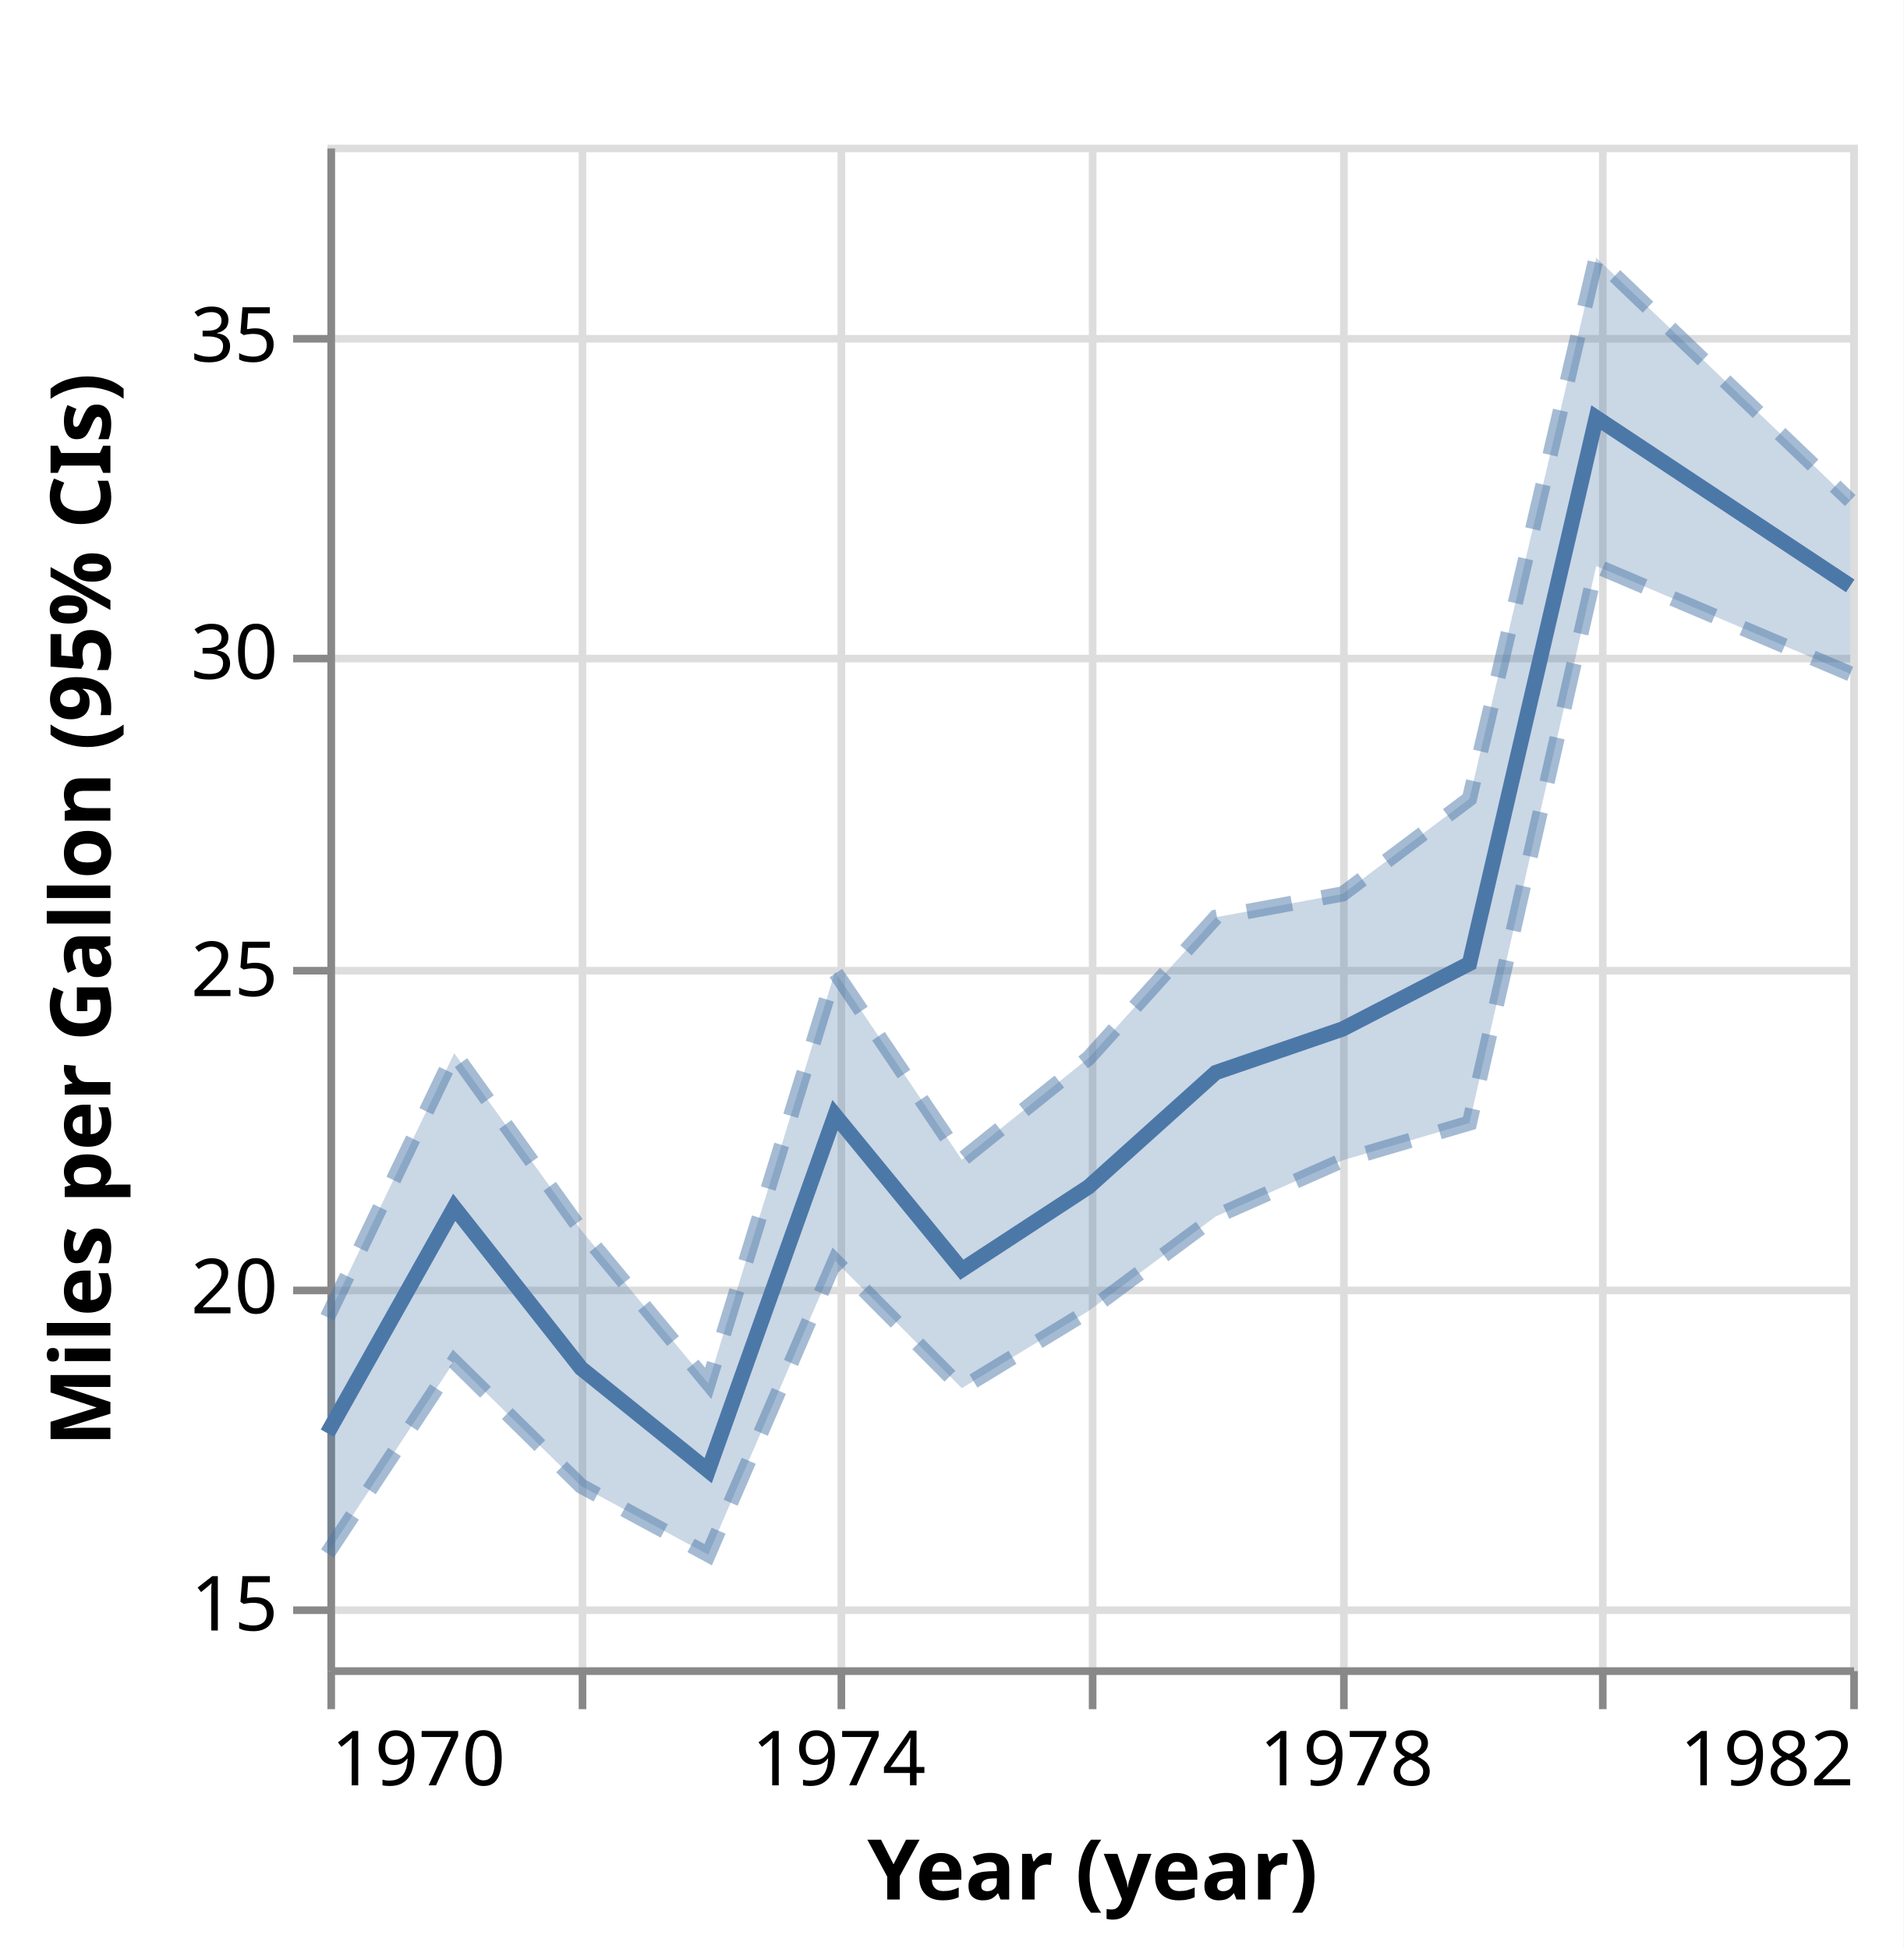
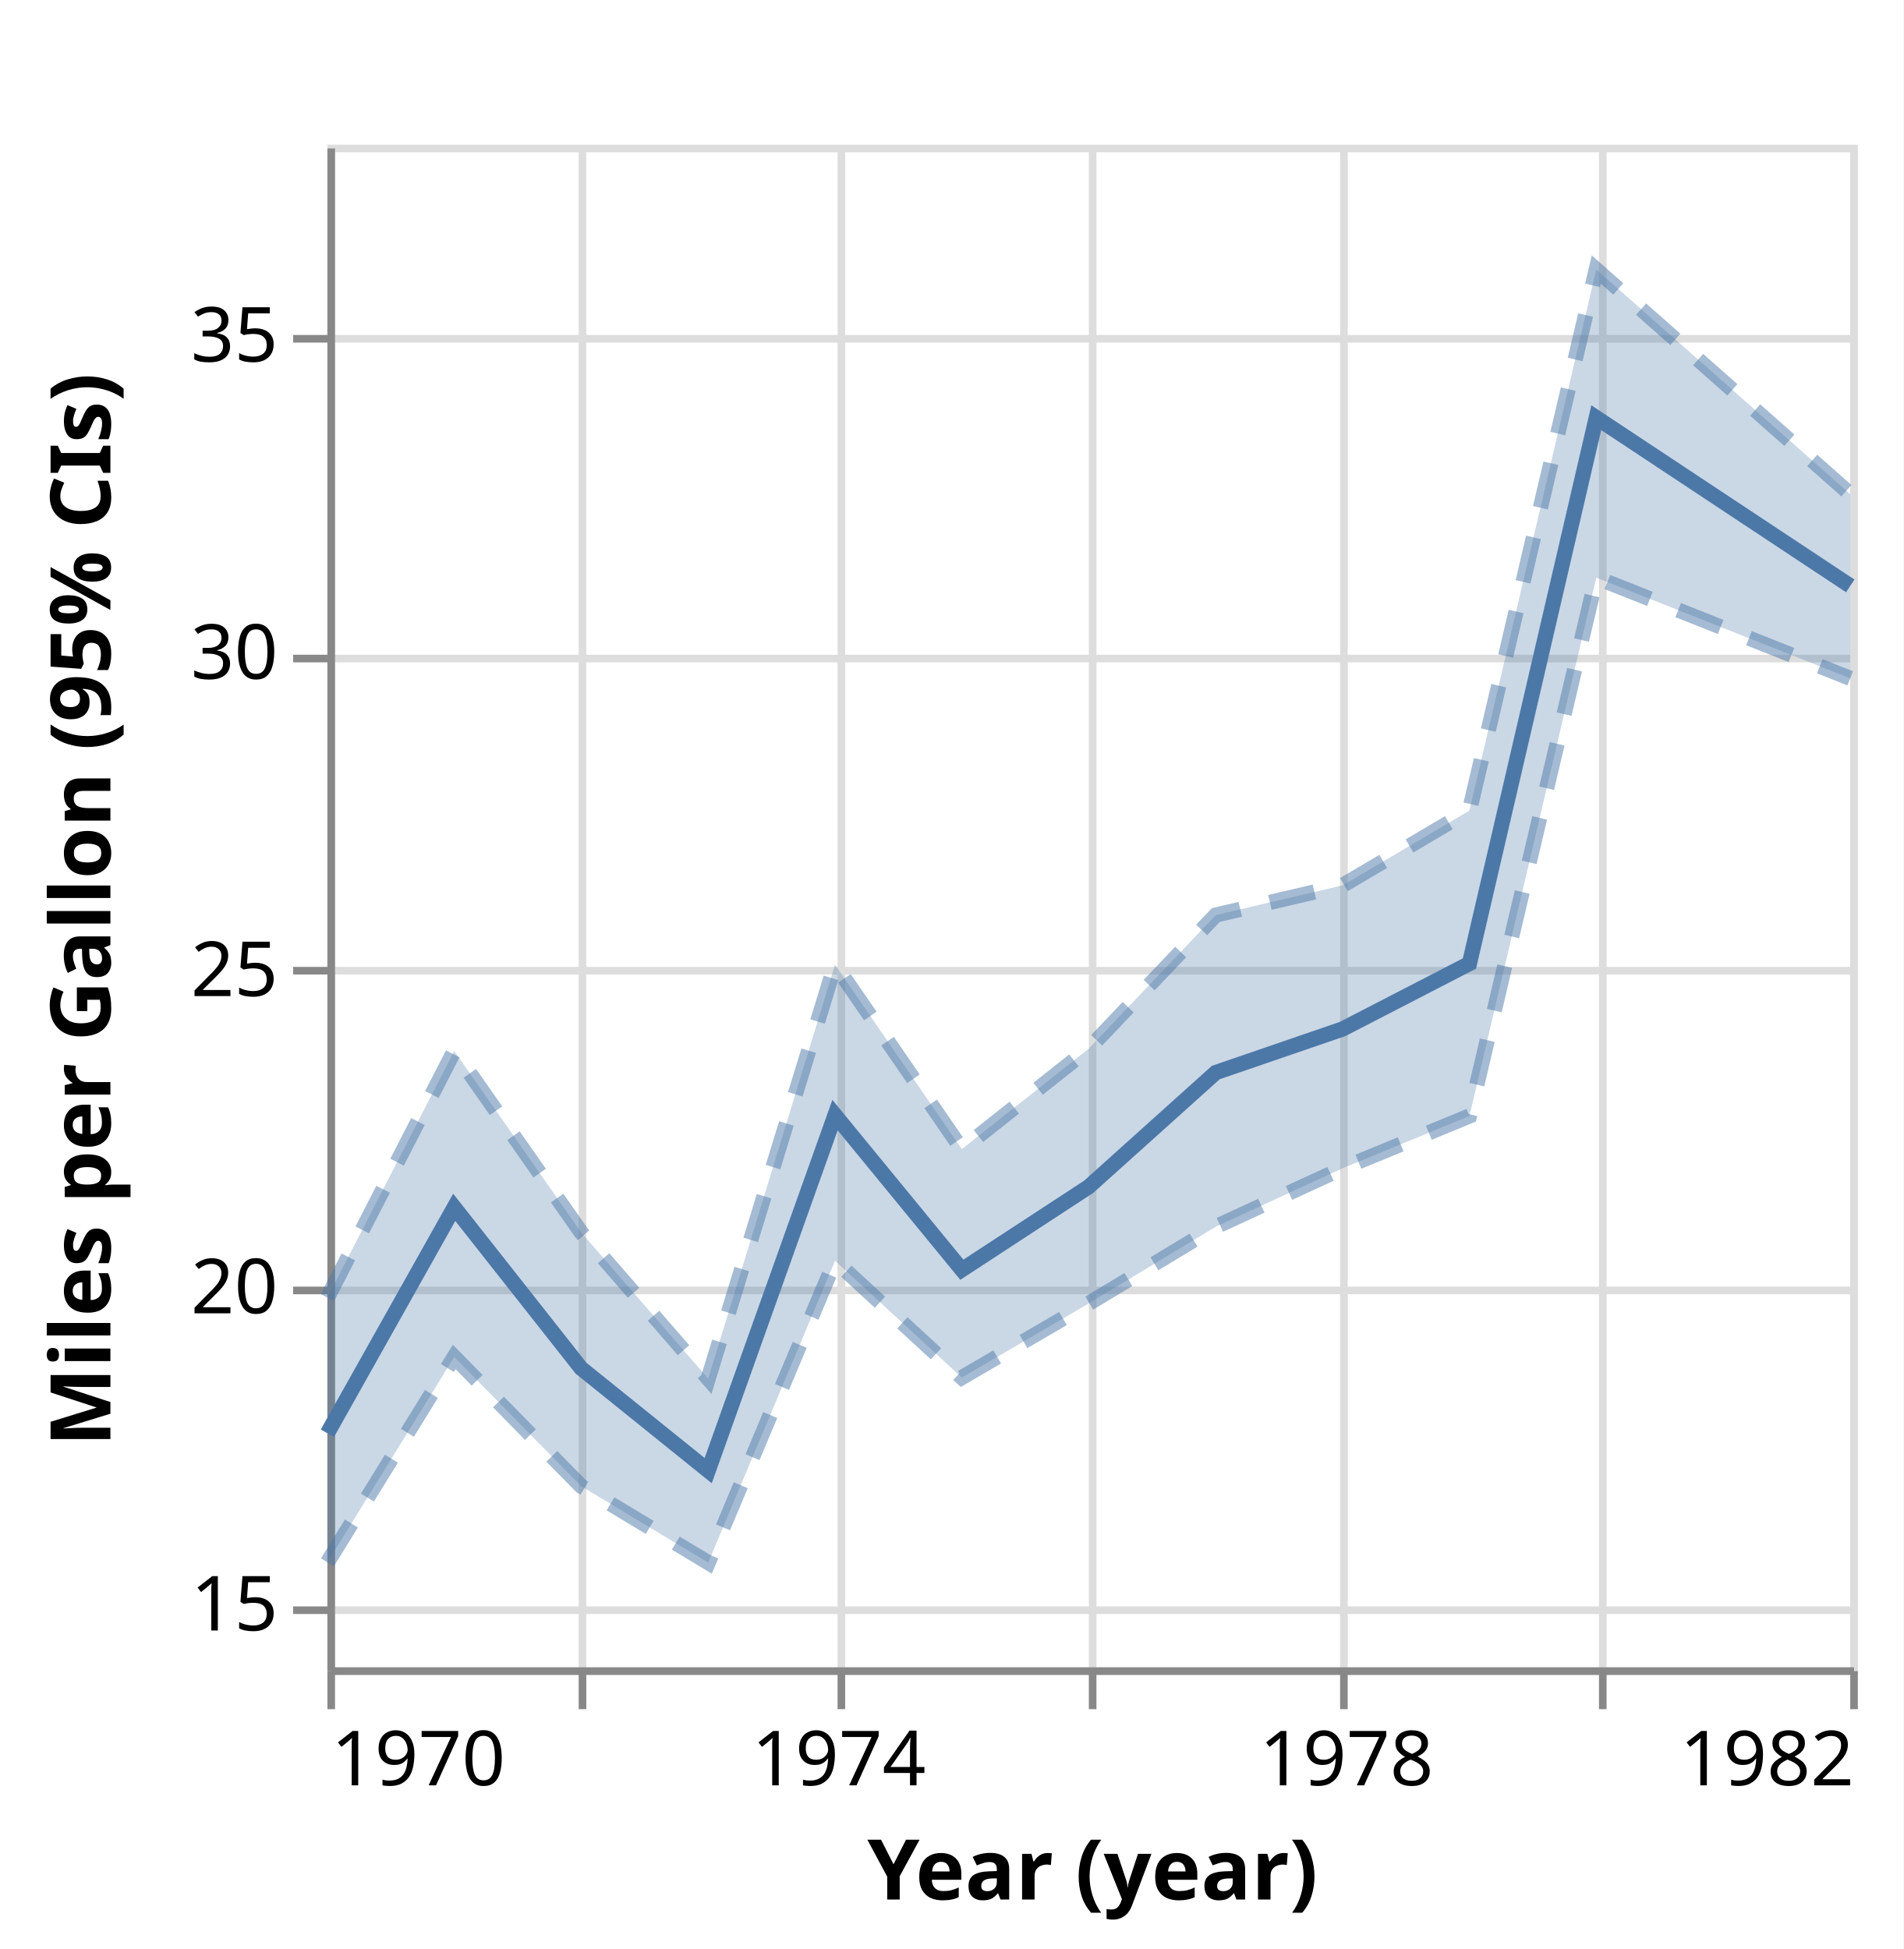
<svg xmlns="http://www.w3.org/2000/svg" version="1.1" class="marks" width="250" height="256" viewBox="0 0 250 256">
  <rect width="250" height="256" fill="white" />
  <g fill="none" stroke-miterlimit="10" transform="translate(43,19)">
    <g class="mark-group role-frame root" role="graphics-object" aria-roledescription="group mark container">
      <g transform="translate(0,0)">
        <path class="background" aria-hidden="true" d="M0.5,0.5h200v200h-200Z" stroke="#ddd" />
        <g>
          <g class="mark-group role-axis" aria-hidden="true">
            <g transform="translate(0.5,200.5)">
              <path class="background" aria-hidden="true" d="M0,0h0v0h0Z" pointer-events="none" />
              <g>
                <g class="mark-rule role-axis-grid" pointer-events="none">
                  <line transform="translate(0,-200)" x2="0" y2="200" stroke="#ddd" stroke-width="1" opacity="1" />
                  <line transform="translate(33,-200)" x2="0" y2="200" stroke="#ddd" stroke-width="1" opacity="1" />
                  <line transform="translate(67,-200)" x2="0" y2="200" stroke="#ddd" stroke-width="1" opacity="1" />
                  <line transform="translate(100,-200)" x2="0" y2="200" stroke="#ddd" stroke-width="1" opacity="1" />
                  <line transform="translate(133,-200)" x2="0" y2="200" stroke="#ddd" stroke-width="1" opacity="1" />
                  <line transform="translate(167,-200)" x2="0" y2="200" stroke="#ddd" stroke-width="1" opacity="1" />
                  <line transform="translate(200,-200)" x2="0" y2="200" stroke="#ddd" stroke-width="1" opacity="1" />
                </g>
              </g>
              <path class="foreground" aria-hidden="true" d="" pointer-events="none" display="none" />
            </g>
          </g>
          <g class="mark-group role-axis" aria-hidden="true">
            <g transform="translate(0.5,0.5)">
              <path class="background" aria-hidden="true" d="M0,0h0v0h0Z" pointer-events="none" />
              <g>
                <g class="mark-rule role-axis-grid" pointer-events="none">
                  <line transform="translate(0,192)" x2="200" y2="0" stroke="#ddd" stroke-width="1" opacity="1" />
                  <line transform="translate(0,150)" x2="200" y2="0" stroke="#ddd" stroke-width="1" opacity="1" />
                  <line transform="translate(0,108)" x2="200" y2="0" stroke="#ddd" stroke-width="1" opacity="1" />
                  <line transform="translate(0,67)" x2="200" y2="0" stroke="#ddd" stroke-width="1" opacity="1" />
                  <line transform="translate(0,25)" x2="200" y2="0" stroke="#ddd" stroke-width="1" opacity="1" />
                </g>
              </g>
              <path class="foreground" aria-hidden="true" d="" pointer-events="none" display="none" />
            </g>
          </g>
          <g class="mark-group role-axis" role="graphics-symbol" aria-roledescription="axis" aria-label="X-axis titled 'Year (year)' for a time scale with values from 1970 to 1982">
            <g transform="translate(0.5,200.5)">
              <path class="background" aria-hidden="true" d="M0,0h0v0h0Z" pointer-events="none" />
              <g>
                <g class="mark-rule role-axis-tick" pointer-events="none">
                  <line transform="translate(0,0)" x2="0" y2="5" stroke="#888" stroke-width="1" opacity="1" />
                  <line transform="translate(33,0)" x2="0" y2="5" stroke="#888" stroke-width="1" opacity="1" />
                  <line transform="translate(67,0)" x2="0" y2="5" stroke="#888" stroke-width="1" opacity="1" />
                  <line transform="translate(100,0)" x2="0" y2="5" stroke="#888" stroke-width="1" opacity="1" />
                  <line transform="translate(133,0)" x2="0" y2="5" stroke="#888" stroke-width="1" opacity="1" />
                  <line transform="translate(167,0)" x2="0" y2="5" stroke="#888" stroke-width="1" opacity="1" />
                  <line transform="translate(200,0)" x2="0" y2="5" stroke="#888" stroke-width="1" opacity="1" />
                </g>
                <g class="mark-text role-axis-label" pointer-events="none">
                  <text text-anchor="start" transform="translate(0,15)" font-family="sans-serif" font-size="10px" fill="#000" opacity="1">1970</text>
                  <text text-anchor="middle" transform="translate(33.31052,15)" font-family="sans-serif" font-size="10px" fill="#000" opacity="0">1972</text>
                  <text text-anchor="middle" transform="translate(66.66667,15)" font-family="sans-serif" font-size="10px" fill="#000" opacity="1">1974</text>
                  <text text-anchor="middle" transform="translate(99.97718,15)" font-family="sans-serif" font-size="10px" fill="#000" opacity="0">1976</text>
                  <text text-anchor="middle" transform="translate(133.3333,15)" font-family="sans-serif" font-size="10px" fill="#000" opacity="1">1978</text>
                  <text text-anchor="middle" transform="translate(166.6439,15)" font-family="sans-serif" font-size="10px" fill="#000" opacity="0">1980</text>
                  <text text-anchor="end" transform="translate(200,15)" font-family="sans-serif" font-size="10px" fill="#000" opacity="1">1982</text>
                </g>
                <g class="mark-rule role-axis-domain" pointer-events="none">
                  <line transform="translate(0,0)" x2="200" y2="0" stroke="#888" stroke-width="1" opacity="1" />
                </g>
                <g class="mark-text role-axis-title" pointer-events="none">
                  <text text-anchor="middle" transform="translate(100,30)" font-family="sans-serif" font-size="11px" font-weight="bold" fill="#000" opacity="1">Year (year)</text>
                </g>
              </g>
              <path class="foreground" aria-hidden="true" d="" pointer-events="none" display="none" />
            </g>
          </g>
          <g class="mark-group role-axis" role="graphics-symbol" aria-roledescription="axis" aria-label="Y-axis titled 'Miles per Gallon (95% CIs)' for a linear scale with values from 14 to 38">
            <g transform="translate(0.5,0.5)">
              <path class="background" aria-hidden="true" d="M0,0h0v0h0Z" pointer-events="none" />
              <g>
                <g class="mark-rule role-axis-tick" pointer-events="none">
                  <line transform="translate(0,192)" x2="-5" y2="0" stroke="#888" stroke-width="1" opacity="1" />
                  <line transform="translate(0,150)" x2="-5" y2="0" stroke="#888" stroke-width="1" opacity="1" />
                  <line transform="translate(0,108)" x2="-5" y2="0" stroke="#888" stroke-width="1" opacity="1" />
                  <line transform="translate(0,67)" x2="-5" y2="0" stroke="#888" stroke-width="1" opacity="1" />
                  <line transform="translate(0,25)" x2="-5" y2="0" stroke="#888" stroke-width="1" opacity="1" />
                </g>
                <g class="mark-text role-axis-label" pointer-events="none">
                  <text text-anchor="end" transform="translate(-7,194.6667)" font-family="sans-serif" font-size="10px" fill="#000" opacity="1">15</text>
                  <text text-anchor="end" transform="translate(-7,153)" font-family="sans-serif" font-size="10px" fill="#000" opacity="1">20</text>
                  <text text-anchor="end" transform="translate(-7,111.3333)" font-family="sans-serif" font-size="10px" fill="#000" opacity="1">25</text>
                  <text text-anchor="end" transform="translate(-7,69.66667)" font-family="sans-serif" font-size="10px" fill="#000" opacity="1">30</text>
                  <text text-anchor="end" transform="translate(-7,28)" font-family="sans-serif" font-size="10px" fill="#000" opacity="1">35</text>
                </g>
                <g class="mark-rule role-axis-domain" pointer-events="none">
                  <line transform="translate(0,200)" x2="0" y2="-200" stroke="#888" stroke-width="1" opacity="1" />
                </g>
                <g class="mark-text role-axis-title" pointer-events="none">
                  <text text-anchor="middle" transform="translate(-27,100) rotate(-90) translate(0,-2)" font-family="sans-serif" font-size="11px" font-weight="bold" fill="#000" opacity="1">Miles per Gallon (95% CIs)</text>
                </g>
              </g>
              <path class="foreground" aria-hidden="true" d="" pointer-events="none" display="none" />
            </g>
          </g>
          <g class="mark-area role-mark layer_0_layer_0_marks" role="graphics-object" aria-roledescription="area mark container">
-             <path aria-label="Year (year): Jan 01, 1970; Miles_per_Gallon: 15.7922413793; upper_Miles_per_Gallon: 19.5172413793; Ci1 of Miles_per_Gallon: 19.5172413793; Ci0 of Miles_per_Gallon: 15.7922413793; Mean of Miles_per_Gallon: 17.6896551724" role="graphics-symbol" aria-roledescription="errorband" d="M0,185.065L16.655,159.829L33.311,176.19L50.011,185.208L66.667,146.605L83.322,163.333L99.977,153.186L116.678,140.774L133.333,133.408L149.989,128.506L166.644,55.346L200,69.502L200,46.749L166.644,14.854L149.989,85.919L133.333,98.421L116.678,101.484L99.977,119.972L83.322,133.333L66.667,108.642L50.011,162.708L33.311,142.56L16.655,119.338L0,154.023Z" fill="#4c78a8" opacity="0.3" />
+             <path aria-label="Year (year): Jan 01, 1970; Miles_per_Gallon: 15.6543103448; upper_Miles_per_Gallon: 19.8275862069; Ci1 of Miles_per_Gallon: 19.8275862069; Ci0 of Miles_per_Gallon: 15.6543103448; Mean of Miles_per_Gallon: 17.6896551724" role="graphics-symbol" aria-roledescription="errorband" d="M0,186.214L16.655,159.234L33.311,176.198L50.011,186.25L66.667,146.605L83.322,161.944L99.977,152.212L116.678,142.128L133.333,134.446L149.989,127.587L166.644,56.869L200,70.099L200,45.899L166.644,16.397L149.989,87.469L133.333,97.291L116.678,101.19L99.977,118.75L83.322,131.944L66.667,107.708L50.011,162.083L33.311,142.857L16.655,119.048L0,151.437Z" fill="#4c78a8" opacity="0.3" />
          </g>
          <g class="mark-line role-mark layer_0_layer_1_marks" aria-hidden="true">
-             <path d="M0,185.065L16.655,159.829L33.311,176.19L50.011,185.208L66.667,146.605L83.322,163.333L99.977,153.186L116.678,140.774L133.333,133.408L149.989,128.506L166.644,55.346L200,69.502" stroke="#4c78a8" stroke-width="2" stroke-dasharray="6,4" opacity="0.5" />
+             <path d="M0,186.214L16.655,159.234L33.311,176.198L50.011,186.25L66.667,146.605L83.322,161.944L99.977,152.212L116.678,142.128L133.333,134.446L149.989,127.587L166.644,56.869L200,70.099" stroke="#4c78a8" stroke-width="2" stroke-dasharray="6,4" opacity="0.5" />
          </g>
          <g class="mark-line role-mark layer_0_layer_2_marks" aria-hidden="true">
-             <path d="M0,154.023L16.655,119.338L33.311,142.56L50.011,162.708L66.667,108.642L83.322,133.333L99.977,119.972L116.678,101.484L133.333,98.421L149.989,85.919L166.644,14.854L200,46.749" stroke="#4c78a8" stroke-width="2" stroke-dasharray="6,4" opacity="0.5" />
+             <path d="M0,151.437L16.655,119.048L33.311,142.857L50.011,162.083L66.667,107.708L83.322,131.944L99.977,118.75L116.678,101.19L133.333,97.291L149.989,87.469L166.644,16.397L200,45.899" stroke="#4c78a8" stroke-width="2" stroke-dasharray="6,4" opacity="0.5" />
          </g>
          <g class="mark-line role-mark layer_1_marks" role="graphics-object" aria-roledescription="line mark container">
            <path aria-label="Year (year): 1970; Mean of Miles_per_Gallon: 17.6896551724" role="graphics-symbol" aria-roledescription="line mark" d="M0,169.253L16.655,139.583L33.311,160.714L50.011,174.167L66.667,127.469L83.322,147.778L99.977,136.887L116.678,121.875L133.333,116.157L149.989,107.557L166.644,35.862L200,57.958" stroke="#4c78a8" stroke-width="2" />
          </g>
        </g>
        <path class="foreground" aria-hidden="true" d="" display="none" />
      </g>
    </g>
  </g>
</svg>
